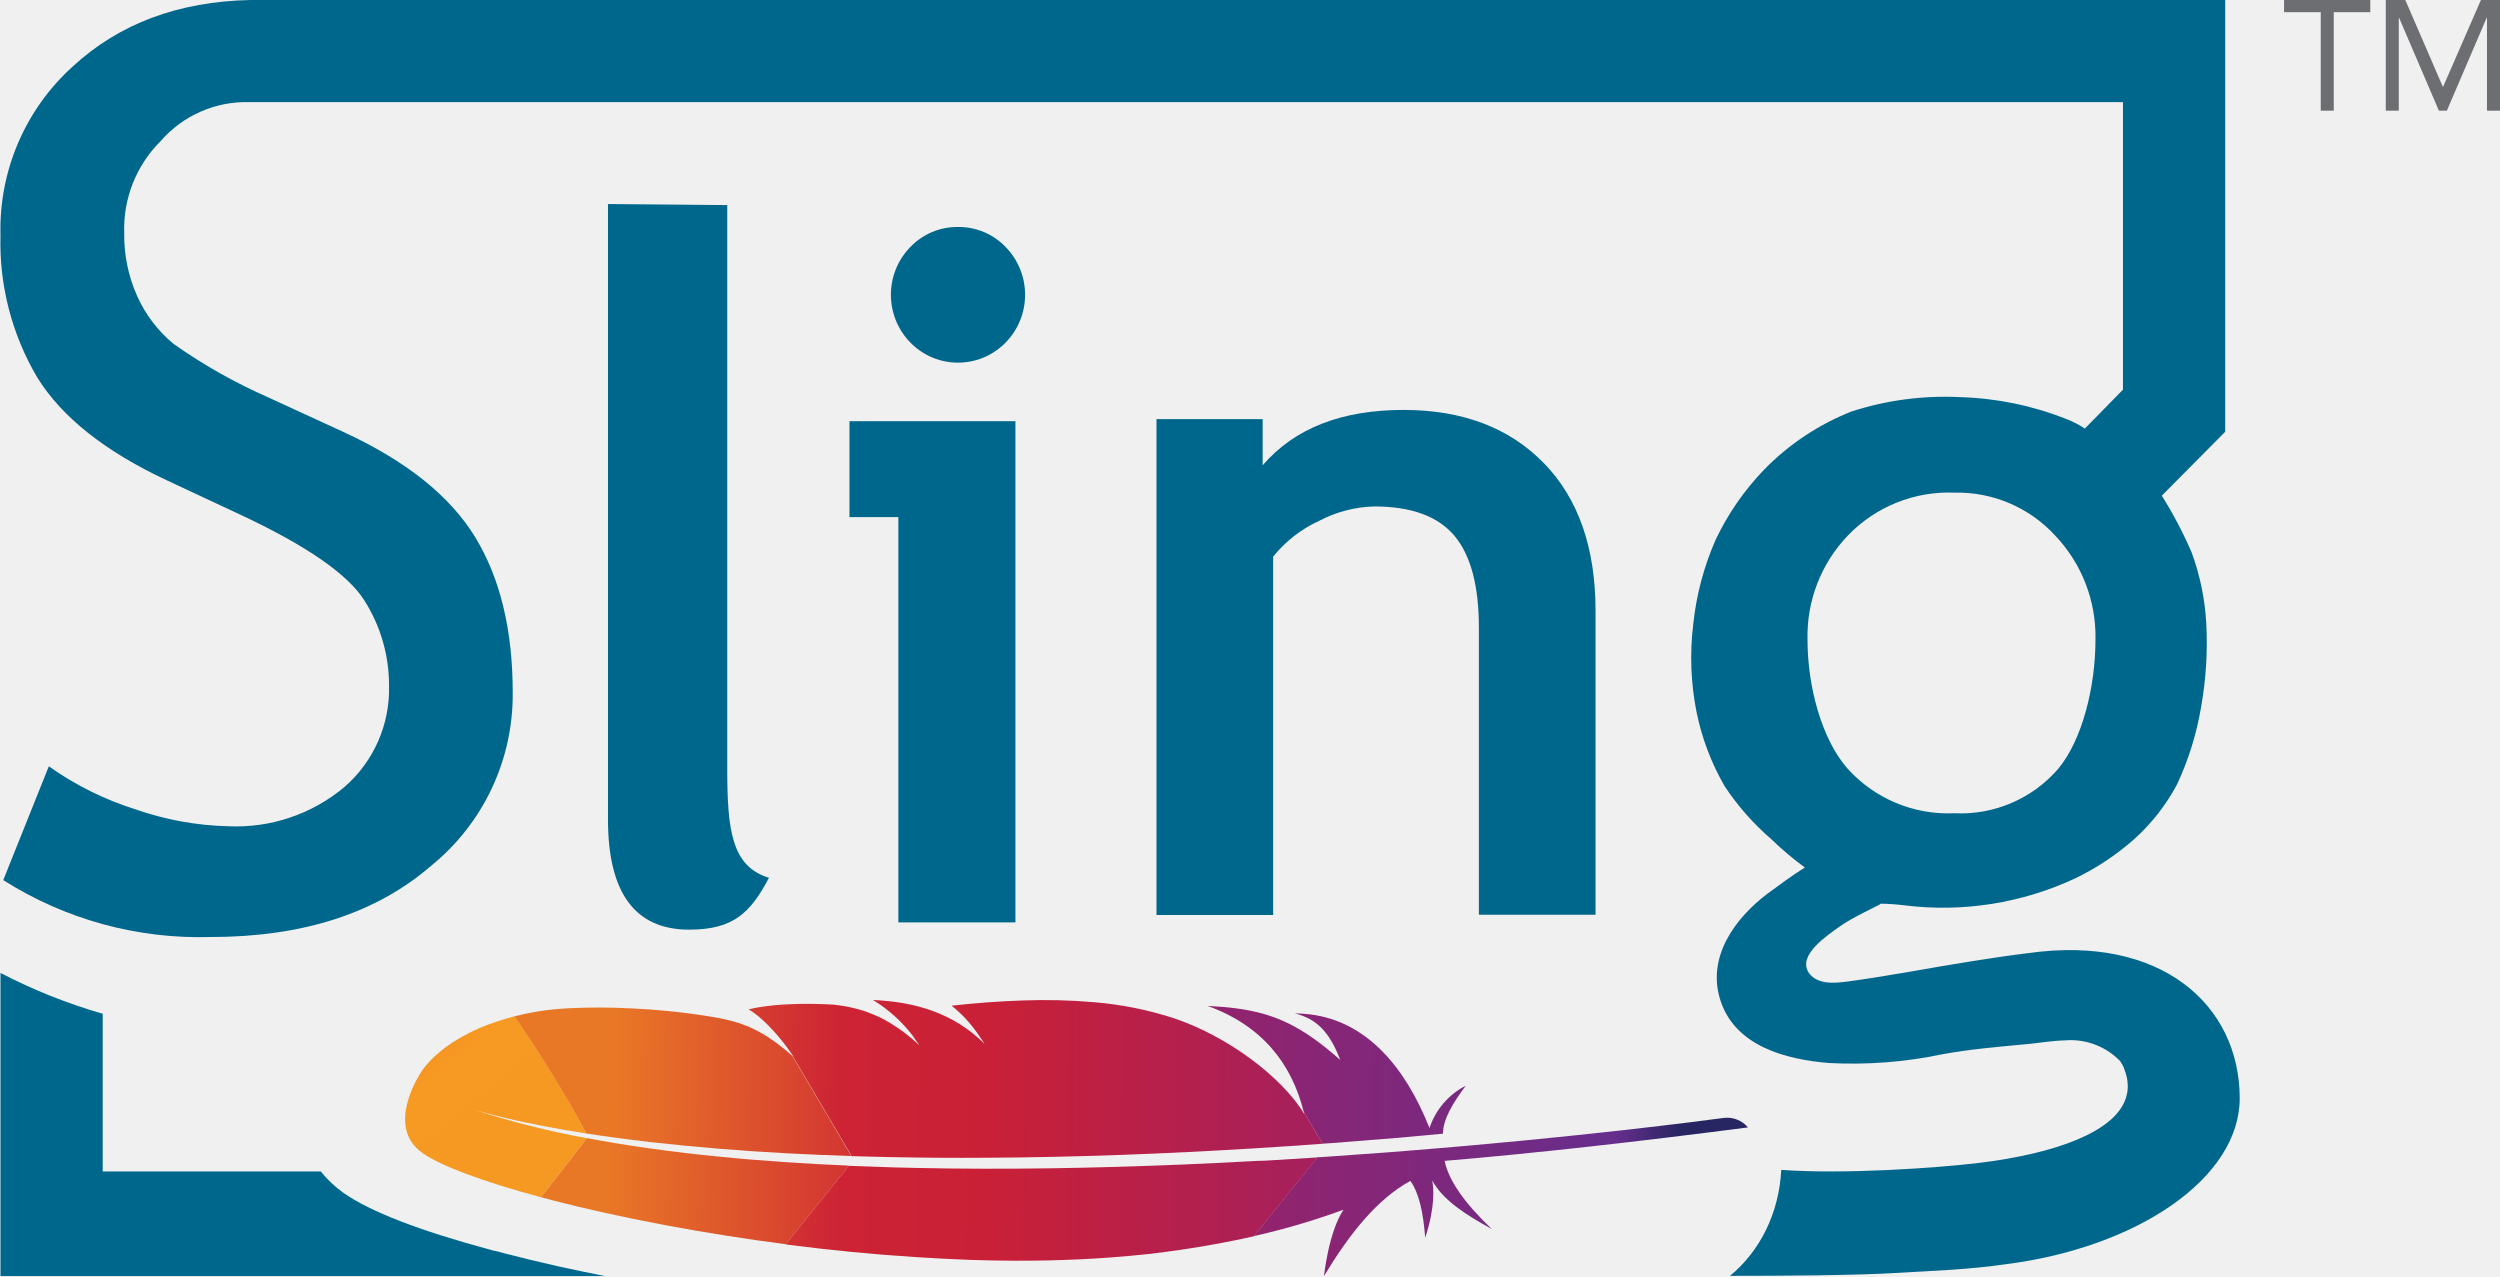
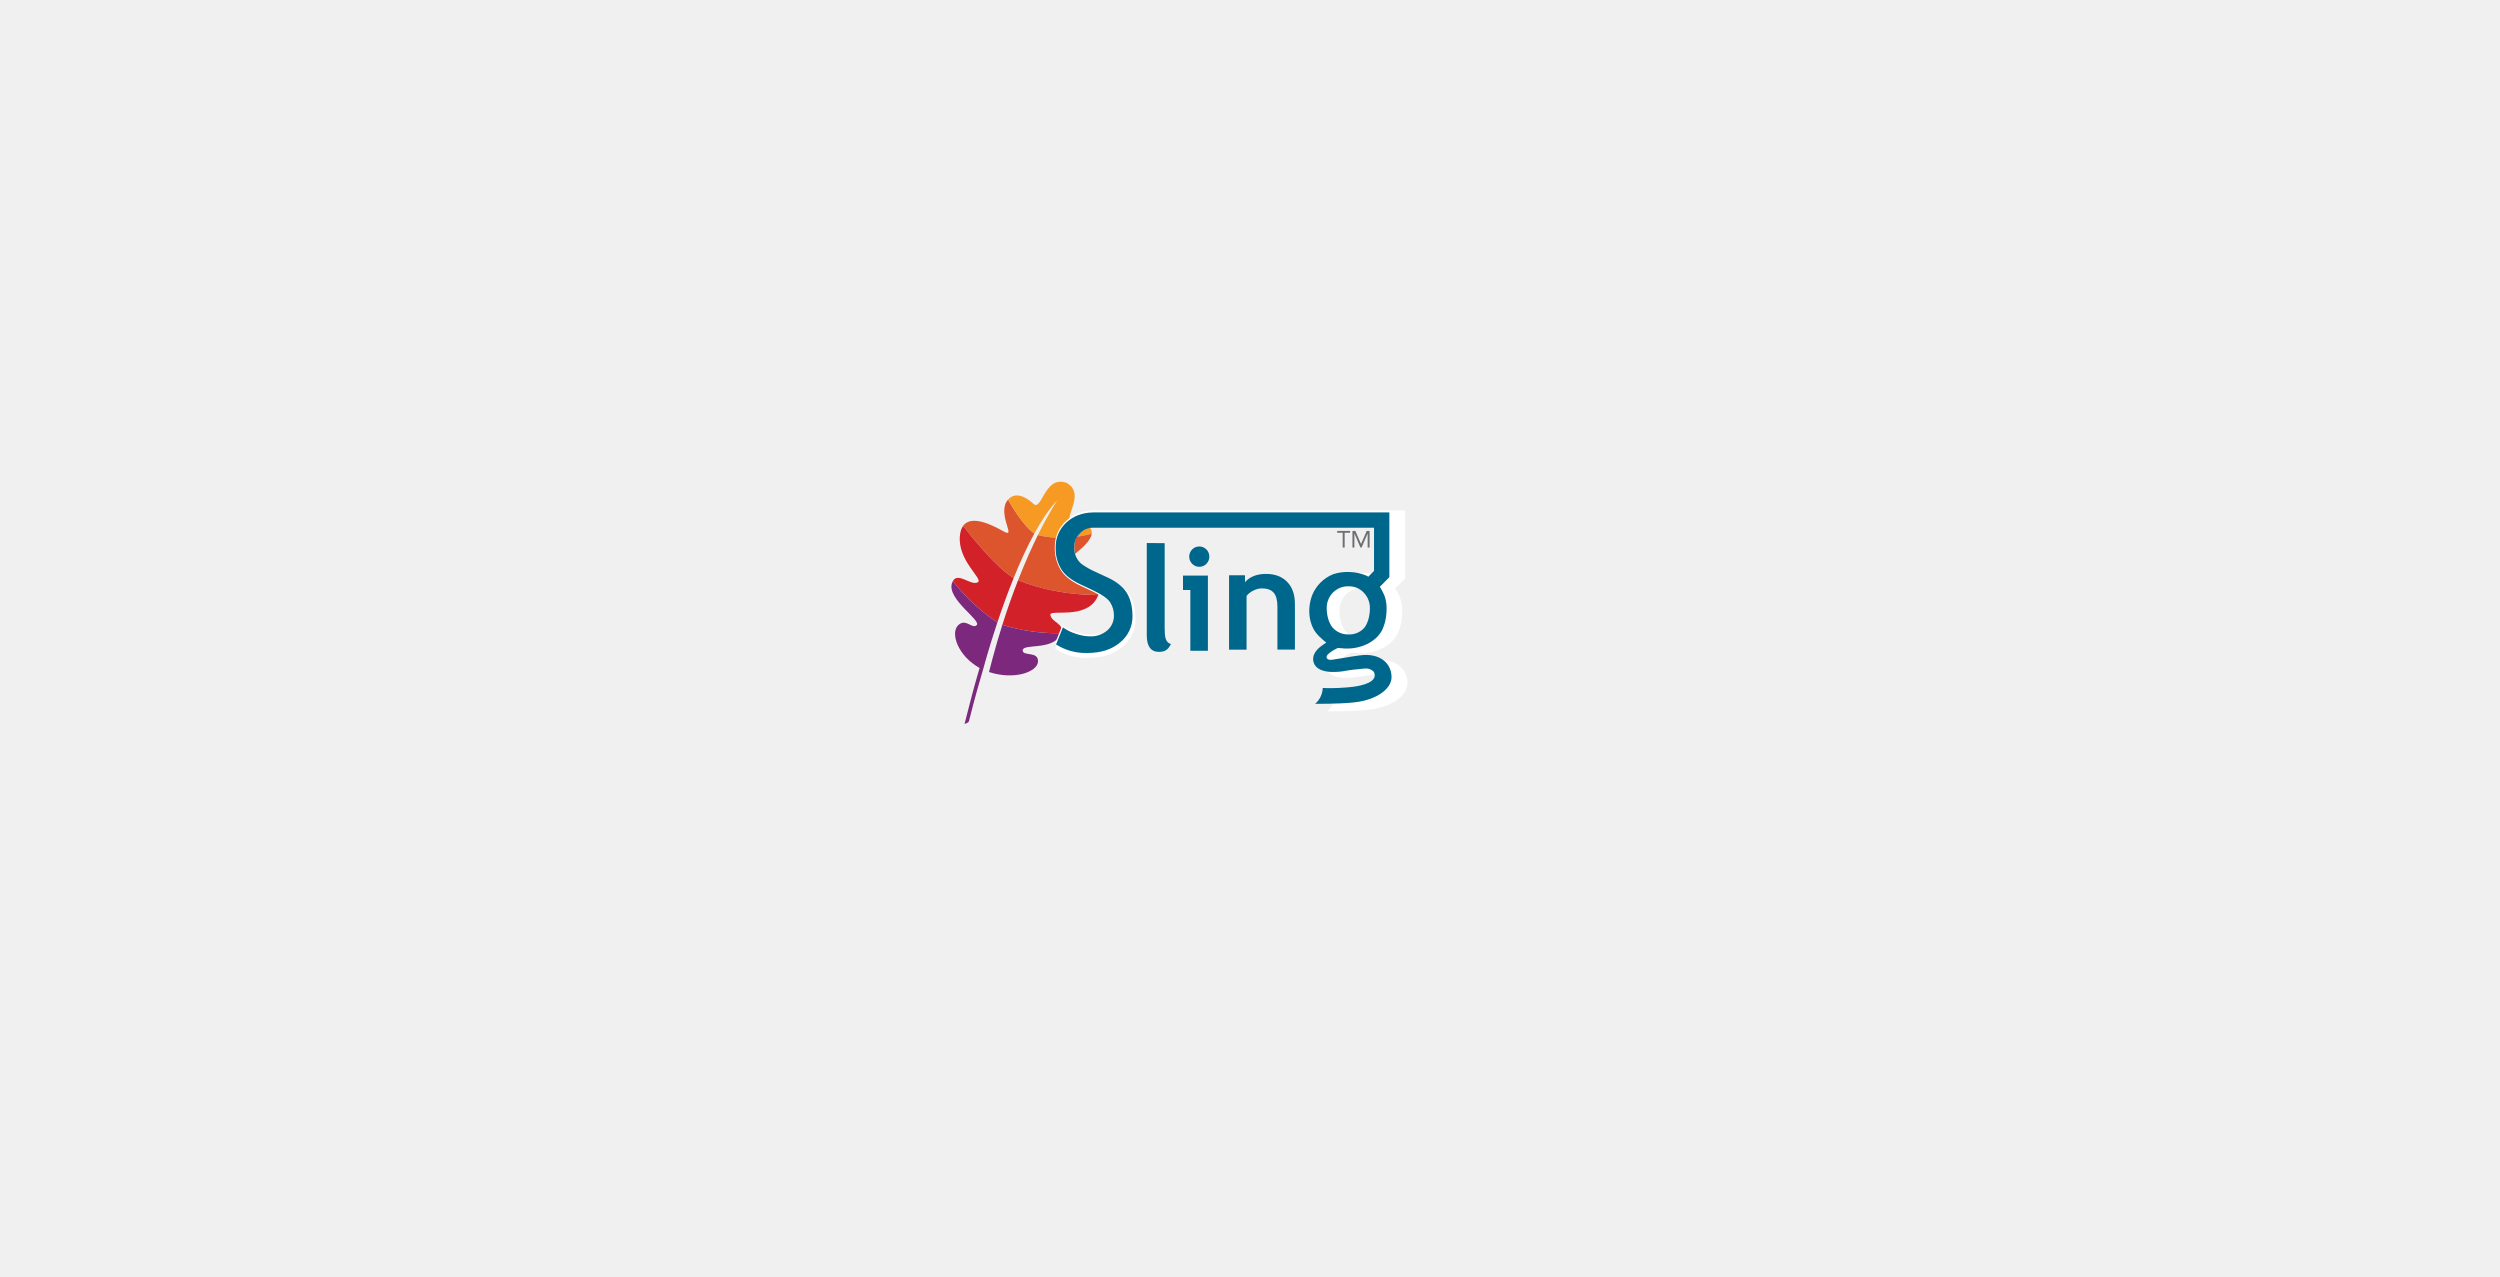
- <svg xmlns="http://www.w3.org/2000/svg" xmlns:xlink="http://www.w3.org/1999/xlink" id="Sling_Logo" data-name="Sling Logo" viewBox="0 0 768 392">
-   <defs>
+ <svg xmlns="http://www.w3.org/2000/svg" xmlns:xlink="http://www.w3.org/1999/xlink" id="Sling_Logo" data-name="Sling Logo" viewBox="0 0 768 392" version="1.1">
+   <defs id="defs11">
    <linearGradient id="linear-gradient" x1="-8576.57" y1="2068.26" x2="-8523.42" y2="2006.11" gradientTransform="matrix(-1, -0.01, -0.01, 1, -8384.13, -1821.1)" gradientUnits="userSpaceOnUse">
-       <stop offset="0" stop-color="#f69923" />
-       <stop offset="0.31" stop-color="#f79a23" />
-       <stop offset="0.84" stop-color="#e97826" />
+       <stop offset="0" stop-color="#f69923" id="stop1" />
+       <stop offset="0.31" stop-color="#f79a23" id="stop2" />
+       <stop offset="0.84" stop-color="#e97826" id="stop3" />
    </linearGradient>
    <linearGradient id="linear-gradient-2" x1="-8969.97" y1="2075.12" x2="-8590.74" y2="2075.12" gradientTransform="matrix(-1, -0.01, -0.01, 1, -8384.13, -1821.1)" gradientUnits="userSpaceOnUse">
-       <stop offset="0.32" stop-color="#9e2064" />
-       <stop offset="0.63" stop-color="#c92037" />
-       <stop offset="0.75" stop-color="#cd2335" />
-       <stop offset="1" stop-color="#e97826" />
+       <stop offset="0.32" stop-color="#9e2064" id="stop4" />
+       <stop offset="0.63" stop-color="#c92037" id="stop5" />
+       <stop offset="0.75" stop-color="#cd2335" id="stop6" />
+       <stop offset="1" stop-color="#e97826" id="stop7" />
    </linearGradient>
    <linearGradient id="linear-gradient-3" x1="-8924.2" y1="2037.09" x2="-8698.21" y2="2037.09" gradientTransform="matrix(-1, -0.01, -0.01, 1, -8384.13, -1821.1)" gradientUnits="userSpaceOnUse">
-       <stop offset="0" stop-color="#282662" />
-       <stop offset="0.1" stop-color="#662e8d" />
-       <stop offset="0.79" stop-color="#9f2064" />
-       <stop offset="0.95" stop-color="#cd2032" />
+       <stop offset="0" stop-color="#282662" id="stop8" />
+       <stop offset="0.1" stop-color="#662e8d" id="stop9" />
+       <stop offset="0.79" stop-color="#9f2064" id="stop10" />
+       <stop offset="0.95" stop-color="#cd2032" id="stop11" />
    </linearGradient>
    <linearGradient id="linear-gradient-4" x1="-8948.67" y1="2078.65" x2="-8569.44" y2="2078.65" xlink:href="#linear-gradient-2" />
    <linearGradient id="linear-gradient-5" x1="-8921.02" y1="2073.54" x2="-8721.72" y2="2073.54" xlink:href="#linear-gradient-3" />
    <linearGradient id="linear-gradient-6" x1="-8948.67" y1="2039.41" x2="-8569.45" y2="2039.41" xlink:href="#linear-gradient-2" />
    <linearGradient id="linear-gradient-7" x1="-8972.2" y1="2041.35" x2="-8592.97" y2="2041.35" xlink:href="#linear-gradient-2" />
-     <linearGradient id="linear-gradient-8" x1="-8948.67" y1="2027.74" x2="-8569.45" y2="2027.74" xlink:href="#linear-gradient-2" />
-     <linearGradient id="linear-gradient-9" x1="-8948.67" y1="2029.08" x2="-8569.45" y2="2029.08" xlink:href="#linear-gradient-2" />
-     <linearGradient id="linear-gradient-10" x1="-8735.63" y1="2029.35" x2="-8692.34" y2="2029.35" xlink:href="#linear-gradient-2" />
+     <linearGradient id="linear-gradient-8" x1="-8948.67" y1="2027.74" x2="-8569.45" y2="2027.74" xlink:href="#linear-gradient-2" gradientTransform="matrix(0.15,0,0,0.15,324.275,157.4141)" />
+     <linearGradient id="linear-gradient-9" x1="-8948.67" y1="2029.08" x2="-8569.45" y2="2029.08" xlink:href="#linear-gradient-2" gradientTransform="matrix(0.15,0,0,0.15,324.275,157.4141)" />
+     <linearGradient id="linear-gradient-10" x1="-8735.63" y1="2029.35" x2="-8692.34" y2="2029.35" xlink:href="#linear-gradient-2" gradientTransform="matrix(0.15,0,0,0.15,324.275,157.4141)" />
+     <clipPath clipPathUnits="userSpaceOnUse" id="clipPath43">
+       <rect style="fill:#929292;fill-opacity:1" id="rect44" width="17.264" height="14.538" x="316.666" y="209.142" />
+     </clipPath>
  </defs>
-   <path d="M223.41,235.88V63l-36.64-.32V251.7q0,33.89,24.93,33.89c13.7,0,18.88-5.26,24.53-15.93C224.68,266.15,223.41,254.84,223.41,235.88Z" style="fill:#00678c" />
-   <polygon points="260.96 158.86 275.98 158.86 275.98 283.36 311.94 283.36 311.94 129.39 260.96 129.39 260.96 158.86" style="fill:#00678c" />
-   <path d="M294.3,69.73a19.91,19.91,0,0,0-14.58,6.09,21,21,0,0,0,0,29.47,20.43,20.43,0,0,0,28.89.26l.26-.26a21,21,0,0,0,0-29.47A19.91,19.91,0,0,0,294.3,69.73Z" style="fill:#00678c" />
-   <path d="M431.14,125.93q-28.59,0-43.25,17V128.75H355.27V281.09h35.84V171a39,39,0,0,1,14.14-11,38.47,38.47,0,0,1,16.89-4.42q17.08,0,24.65,9T454.31,193v88h35.84V187.66q0-29.15-15.93-45.44T431.14,125.93Z" style="fill:#00678c" />
-   <path d="M154.85,385l-2.77-.73-.18,0-1.25-.34c-21.81-5.87-37-11.75-45.1-17.46a33.85,33.85,0,0,1-7-6.59h-67V311.43A170.49,170.49,0,0,1,.15,298.89V392H185.77c-4.64-.92-9.31-1.89-14-2.92C165.58,387.68,160,386.35,154.85,385Z" style="fill:#00678c" />
-   <path d="M129.72,354.16c5.61,4,18.63,8.84,36.46,13.64l14.09-18.15a264,264,0,0,1-35.69-9.1l-1.26-.43,1.26.43c3.54,1.14,14.73,4.43,35.49,7.65-5-9.83-14.05-24.37-21.89-36-22.71,5.71-29,17.47-29,17.47S118.18,346,129.72,354.16Z" style="fill:url(#linear-gradient)" />
-   <path d="M242.78,323.18a1.49,1.49,0,0,0-.14-.19l.79,1.34.23.19C243.37,324.08,243.08,323.62,242.78,323.18Z" style="fill:none" />
-   <path d="M280.45,318.26c.54.73,1,1.48,1.55,2.25C281.5,319.74,281,319,280.45,318.26Z" style="fill:none" />
-   <path d="M385.47,352.77l-1,.06q-10,.61-19.52,1.08-10.69.52-20.78.89-10.65.38-20.62.59-10.49.22-20.27.28-8,0-15.48,0l-5-.05c-3.26,0-6.44-.09-9.57-.15-2.89-.06-5.71-.13-8.5-.21l-2.76-.09h-.44l.67,1.14-1.46,1.81.67,0q6.29.28,12.66.45l7.38.18q10.24.22,20.58.24t20.86-.13q10.24-.15,20.39-.45c6.76-.2,13.48-.43,20.12-.71,6.94-.29,13.82-.63,20.57-1l4.57-.25q8.19-.47,16.13-1l2.31-2.85-.76-1.28-.48,0Q395.4,352.16,385.47,352.77Z" style="fill:none" />
-   <path d="M282.36,321.09h0l0,0Z" style="fill:none" />
-   <path d="M300,317.05c.78,1.15,1.6,2.34,2.42,3.56l0,0c-.39-.62-.8-1.24-1.2-1.83S300.42,317.63,300,317.05Z" style="fill:#be202e" />
-   <path d="M300,317.05c.78,1.15,1.6,2.34,2.42,3.56l0,0c-.39-.62-.8-1.24-1.2-1.83S300.42,317.63,300,317.05Z" style="fill:#be202e;opacity:0.35;isolation:isolate" />
-   <path d="M282.34,321.07h0l0,0c-.12-.2-.24-.38-.37-.58-.49-.78-1-1.54-1.55-2.25l1.9,2.81Z" style="fill:#be202e" />
-   <path d="M282.34,321.07h0l0,0c-.12-.2-.24-.38-.37-.58-.49-.78-1-1.54-1.55-2.25l1.9,2.81Z" style="fill:#be202e;opacity:0.35;isolation:isolate" />
-   <path d="M241.13,357c-6.91-.48-13.72-1-20.39-1.7q-10.4-1-20.33-2.4l-1.17-.16c-6.5-.91-12.83-1.95-18.95-3.11L166.2,367.79l3.76,1c4.8,1.25,9.91,2.47,15.29,3.67,6.07,1.35,12.47,2.67,19.15,3.92,6.16,1.16,12.57,2.26,19.16,3.29q8.4,1.33,17.17,2.46l.65.08,19.46-24.12Q250.85,357.66,241.13,357Z" style="fill:url(#linear-gradient-2)" />
-   <path d="M409.33,351.14q8.1-.6,16.48-1.31l.24,0,2.38-.2c3.77-.32,7.15-.64,14.85-1.36,0-4.53,3.17-9.58,7-14.74a22.55,22.55,0,0,0-11.14,13c-7.51-18.92-19.4-32.77-36.66-34.91a40.68,40.68,0,0,0-4.74-.31c6.45,1.61,10.56,5.34,14,14.33l0,0,0,0c-11.58-10.3-20-14.26-31.79-15.85-2.79-.37-5.76-.62-9-.78,16.66,6,25.83,17.64,29.54,32.52l5.78,9.81Z" style="fill:url(#linear-gradient-3)" />
-   <path d="M384,356.74q-10.15.55-20.57,1-10,.41-20.12.71t-20.39.45q-10.41.15-20.86.13t-20.58-.24l-7.38-.18q-6.36-.19-12.66-.45l-.67,0-19.46,24.12,1.31.17c6.19.79,12.49,1.51,18.87,2.13s13,1.16,19.53,1.58q8.31.55,16.65.86l3.36.1q10.46.29,20,.1c7.19-.14,14-.47,20.31-.94q6.27-.47,12-1.1c3.25-.38,6.47-.83,9.68-1.29q11.31-1.66,22.19-4.11l19.53-24.22q-7.93.52-16.13,1C387.12,356.58,385.58,356.65,384,356.74Z" style="fill:url(#linear-gradient-4)" />
-   <path d="M386.18,379.5a214.44,214.44,0,0,0,25.68-7.57l.87-.31c-4.61,6.89-6,20.43-6,20.38,7.66-12.68,16.08-23.48,26.53-29.23,2.69,3.73,4,9.91,4.55,17.48,3.17-9.58,2.6-15.45,2.17-17.64,3.19,6.05,10.39,10.61,18.27,14.93-8.2-7.81-13.23-14.82-14.46-20.92,28.78-2.42,60.13-6,93.19-10.28a8.39,8.39,0,0,0-7.4-2.92c-6,.81-45.23,6-98,10.16l-4.53.36-1.27.1c-5.54.42-11.21.83-17,1.22l-4,.26h-.08L385.2,379.73C385.53,379.64,385.86,379.58,386.18,379.5Z" style="fill:url(#linear-gradient-5)" />
-   <path d="M262,355.16l2.76.09q4.16.12,8.5.21c3.13.06,6.31.12,9.57.15l5,.05q7.52.06,15.48,0,9.78-.05,20.27-.28,10-.21,20.62-.59,10.09-.36,20.78-.89,9.53-.47,19.52-1.08l1-.06q9.93-.6,20.34-1.37l.48,0-5.78-9.81c.06.23.13.43.17.67-7.1-11.64-23.7-23.9-39.86-29.37a107.71,107.71,0,0,0-24.72-5,176.41,176.41,0,0,0-21.88-.54c-6.86.22-14.14.75-21.92,1.6a40.76,40.76,0,0,1,7.7,8.16c.41.57.83,1.16,1.23,1.74s.81,1.21,1.2,1.83h0l0,0c-9.61-9.52-21.42-12.92-34.27-13.47a44.67,44.67,0,0,1,12.3,11.11c.54.73,1,1.48,1.55,2.25.13.19.25.38.37.58h0l0,0h0a51.59,51.59,0,0,0-10.38-7.7c-.76-.41-1.51-.81-2.29-1.16-1.17-.55-2.37-1-3.59-1.46-.78-.27-1.57-.53-2.37-.74a43.86,43.86,0,0,0-5.88-1.22l-1.9-.24-2.67-.13c-4-.15-7.41-.14-10.41,0-1.49.05-2.87.14-4.13.25-.5,0-1,.08-1.45.14-1.4.14-2.63.3-3.69.46a36.5,36.5,0,0,0-3.71.76h0a12.78,12.78,0,0,1,1.51.93c3.64,2.54,8.22,7.65,11.27,12.05l-5.31-9,5.31,9a1.49,1.49,0,0,0,.14.19l.88,1.34-.23-.19,18.16,30.82A2,2,0,0,0,262,355.16Z" style="fill:url(#linear-gradient-6)" />
-   <path d="M180.07,348.2c5.72.89,12.16,1.77,19.38,2.6l1.14.13Q210,352,221,352.9c6.39.52,13.2,1,20.47,1.38q9.51.51,20.07.86l-18.16-30.82c-8.59-7.49-14.43-9.94-22-11.47-2.05-.38-4.19-.74-6.37-1.06-6.7-1-13.9-1.68-20.89-2a186.88,186.88,0,0,0-19.1-.07,87.87,87.87,0,0,0-9.87,1c-2.52.42-4.86.93-7.06,1.48C166,323.83,175,338.37,180.07,348.2Z" style="fill:url(#linear-gradient-7)" />
-   <path d="M301.23,318.8c.41.6.81,1.21,1.2,1.83h0C302,320,301.64,319.4,301.23,318.8Z" style="fill:#be202e" />
-   <path d="M301.23,318.8c.41.6.81,1.21,1.2,1.83h0C302,320,301.64,319.4,301.23,318.8Z" style="fill:#be202e;opacity:0.35;isolation:isolate" />
-   <path d="M301.23,318.8c.41.6.81,1.21,1.2,1.83h0C302,320,301.64,319.4,301.23,318.8Z" style="fill:url(#linear-gradient-8)" />
-   <path d="M282.36,321.09c-.12-.2-.24-.38-.37-.58.13.19.25.38.37.58Z" style="fill:#be202e" />
-   <path d="M282.36,321.09c-.12-.2-.24-.38-.37-.58.13.19.25.38.37.58Z" style="fill:#be202e;opacity:0.35;isolation:isolate" />
-   <path d="M282.36,321.09c-.12-.2-.24-.38-.37-.58.13.19.25.38.37.58Z" style="fill:url(#linear-gradient-9)" />
-   <path d="M282.35,321.08Z" style="fill:#be202e" />
-   <path d="M282.35,321.08Z" style="fill:#be202e;opacity:0.35;isolation:isolate" />
-   <path d="M282.35,321.08Z" style="fill:url(#linear-gradient-10)" />
-   <path d="M600.39,249.82a39.59,39.59,0,0,0,31.86-13.62c7.49-9,11.47-25.25,11.47-39.83a45,45,0,0,0-12.39-31.86,40.7,40.7,0,0,0-30.94-13.18,43,43,0,0,0-32.74,13.18,44.64,44.64,0,0,0-12.39,32c0,14.06,4.22,30.19,12.19,39.43A41.62,41.62,0,0,0,600.39,249.82Z" style="fill:none" />
-   <rect width="768" height="392" style="fill:none" />
-   <path d="M623.13,292.79c-5.77.68-11.51,1.59-17.24,2.47-12.74,2-25.45,4.54-38.23,6.25-4,.52-9.24,1.08-11.95-2.59-3.78-5.54,5.93-11.71,9.28-14.18,4-2.95,12.31-6.61,12.82-7.13a67.43,67.43,0,0,1,7.33.52,95.86,95.86,0,0,0,52.41-8.32,79.66,79.66,0,0,0,18-11.95A61.61,61.61,0,0,0,668.77,241a92.09,92.09,0,0,0,7.37-23.58,112.68,112.68,0,0,0,1.63-25.85,75.07,75.07,0,0,0-4.5-21.86,130.22,130.22,0,0,0-9.16-17.44l19.47-19.63V0H76.93Q43.72.68,22.29,20.47A67.42,67.42,0,0,0,.15,72.24,81.36,81.36,0,0,0,11.5,116.05q11.35,18.24,39.83,31.54l22.74,10.63q30.39,14.26,37.91,26.32a48.39,48.39,0,0,1,7.53,26.13,39.83,39.83,0,0,1-13.58,31,51.77,51.77,0,0,1-35.84,12.15,92.75,92.75,0,0,1-28.55-5.22A95.3,95.3,0,0,1,15,235.41L1,270.37a112.55,112.55,0,0,0,63.72,17.48q42.41,0,67.7-21.86a67.7,67.7,0,0,0,25.09-53.21q0-28.87-11.55-47.79t-40.22-32.18l-23.1-10.63a166.78,166.78,0,0,1-29.31-16.53A40.46,40.46,0,0,1,42.16,91a45.8,45.8,0,0,1-4-19.39A38,38,0,0,1,49.37,43.33a34.77,34.77,0,0,1,27.4-11.95H652.17v88.33l-11.71,11.95a28.32,28.32,0,0,0-5.5-2.87A96.14,96.14,0,0,0,602.15,122a93.39,93.39,0,0,0-33.29,4.38A77,77,0,0,0,542,144.21a80.93,80.93,0,0,0-15,21.7,87.14,87.14,0,0,0-6.85,26,85.11,85.11,0,0,0,1,26.68,75.39,75.39,0,0,0,8.64,22.9,78.86,78.86,0,0,0,14.34,16.29,99.57,99.57,0,0,0,10.31,8.72c-4,2.51-7.73,5.3-11.43,8-9.8,7.41-19.08,19.55-14.34,33.29s20.15,17.68,33.05,18.76a134.77,134.77,0,0,0,35.13-2.71c8.72-1.59,17.6-2.31,26.44-3.15,3.66-.36,7.25-1,11-1.08A21.11,21.11,0,0,1,651.33,326a13.32,13.32,0,0,1,1.13,2l0,.1c7.5,18.4-22.1,26.47-44.63,29.16-12.64,1.51-41,3.55-60.63,2.13-.68,13.23-6.45,24.89-15.74,32.55,15.74,0,38.51-.12,51.52-.91,11.1-.67,21.88-1,33.42-2.69,40-5.13,71.64-26.27,71.64-51C688,308.74,663.92,287.06,623.13,292.79ZM567.66,164.52a43,43,0,0,1,32.74-13.18,40.7,40.7,0,0,1,30.94,13.18,45,45,0,0,1,12.39,31.86c0,14.58-4,30.82-11.47,39.83a39.59,39.59,0,0,1-31.86,13.62A41.62,41.62,0,0,1,567.46,236c-8-9.24-12.19-25.37-12.19-39.43A44.64,44.64,0,0,1,567.66,164.52Z" style="fill:#00678c" />
-   <path d="M728.16,3.74H716.93V34h-4V3.74H701.66V0h26.5Z" style="fill:#6d6e71" />
-   <path d="M732.91,0h6l11.52,26.64h.1L762.14,0H768V34h-4V5.47h-.1L751.68,34h-2.45L737,5.47h-.09V34h-4Z" style="fill:#6d6e71" />
+   <g id="g7" transform="matrix(0.075,0,0,0.075,290.646,147.693)" style="display:inline">
+     <path class="cls-3" d="M 276.709,398.152 C 302.237,335.027 330.72,272.027 361.282,216.188 315.661,182.303 271.855,109.235 253.856,76.861 247.392,84.205 243.196,92.663 241.293,99.545 224.337,160.766 284.695,234.695 236.08,207.684 195.574,185.176 104.364,135.887 69.573,184.877 108.538,234.942 210.451,360.904 276.709,398.152 Z" id="path1" style="fill:#dd552c" />
+     <path class="cls-2" d="m 361.282,216.188 c 29.614,-54.106 61.173,-101.493 93.891,-135.632 0,0 -32.634,47.237 -79.246,141.666 28.229,7.774 108.625,23.726 220.609,-5.2 2.753,-20.351 -10.928,-42.734 -79.106,-50.228 -44.51,-4.887 53.425,-106.282 -17.523,-154.236 -2.291,-1.551 -4.542,-2.919 -6.748,-4.144 C 490.782,7.559 488.27,6.777 485.589,6.08 402.73,-15.541 391.245,124.959 358.18,94.755 304.749,45.947 271.024,57.351 253.856,76.861 271.855,109.235 315.661,182.303 361.282,216.188 Z" id="path2" style="fill:#f79a23" />
+     <path class="cls-4" d="M 210.066,580.024 C 228.771,523.99 251.273,461.035 276.709,398.152 210.451,360.904 108.538,234.942 69.573,184.877 62.617,194.664 57.863,208.316 56.279,226.986 47.782,327.266 151.236,401.508 130.612,415.068 103.331,433.008 49.033,371.975 27.633,410.754 58.651,450.602 121.834,522.602 210.066,580.024 Z" id="path3" style="fill:#d22128" />
+     <path class="cls-3" d="m 496.716,363.752 c -52.382,-18.682 54.738,-68.787 89.522,-121.941 4.451,-6.797 9.051,-15.581 10.299,-24.788 -111.984,28.926 -192.38,12.974 -220.609,5.2 -24.13,48.892 -51.994,110.505 -81.054,184.792 30.265,12.942 153.842,60.746 328.39,60.993 29.347,-76.437 -76.835,-86.531 -126.548,-104.256 z" id="path4" style="fill:#dd552c" />
+     <path class="cls-4" d="m 230.306,590.111 c 30.78,9.592 132.768,38.245 241.084,33.931 14.551,-39.398 -39.851,-43.243 -44.282,-74.841 -3.431,-24.449 143.168,20.546 190.337,-68.357 2.385,-4.496 4.245,-8.738 5.819,-12.837 -174.548,-0.248 -298.125,-48.052 -328.39,-60.993 -21.237,54.288 -43.083,115.216 -64.568,183.097 z" id="path5" style="fill:#d22128" />
+     <path class="cls-1" d="m 230.306,590.111 c -13.831,43.692 -27.476,90.369 -40.721,139.698 -4.698,17.49 -9.341,35.306 -13.919,53.513 102.806,33.937 197.473,0.078 200.682,-41.887 0.026,-0.332 -0.036,-0.58 -0.016,-0.899 2.447,-44.448 -64.173,-19.81 -62.596,-46.534 1.583,-26.919 116.308,-0.156 151.786,-57.872 2.721,-4.425 4.493,-8.354 5.868,-12.088 C 363.074,628.356 261.086,599.703 230.306,590.111 Z" id="path6" style="fill:#7c297d" />
+     <path class="cls-1" d="m 27.633,410.754 c -1.499,2.717 -2.851,5.858 -4.004,9.612 -19.924,64.753 120.96,151.741 101.792,170.703 -17.278,17.086 -39.796,-21.96 -67.562,-5.832 -3.043,1.772 -6.132,4.008 -9.302,7.259 -31.402,32.171 -0.492,124.854 88.603,174.326 -20.791,69.81 -41.49,147.805 -61.753,229.37 7.35,-2.574 16.148,-5.154 18.337,-12.088 3.288,-13.515 23.606,-95.752 56.595,-207.319 0,0 6.021,-22.853 17.044,-60.505 10.192,-34.817 24.674,-82.302 42.682,-136.258 C 121.834,522.602 58.651,450.602 27.633,410.754 Z" id="path7" style="fill:#7c297d" />
+   </g>
+   <path d="m 422.151,202.887 c -0.909,0.107 -1.813,0.25 -2.715,0.389 -2.007,0.315 -4.008,0.715 -6.021,0.984 -0.63,0.082 -1.455,0.17 -1.882,-0.408 -0.595,-0.873 0.934,-1.844 1.462,-2.233 0.63,-0.465 1.939,-1.041 2.019,-1.123 a 10.62,10.62 0 0 1 1.154,0.082 15.098,15.098 0 0 0 8.255,-1.31 12.546,12.546 0 0 0 2.835,-1.882 9.704,9.704 0 0 0 2.082,-2.655 14.504,14.504 0 0 0 1.161,-3.714 17.747,17.747 0 0 0 0.257,-4.071 11.824,11.824 0 0 0 -0.709,-3.443 20.51,20.51 0 0 0 -1.443,-2.747 l 3.067,-3.092 v -20.891 h -95.547 q -5.231,0.107 -8.606,3.224 a 10.619,10.619 0 0 0 -3.487,8.154 12.814,12.814 0 0 0 1.788,6.9 q 1.788,2.873 6.273,4.968 l 3.582,1.674 q 4.786,2.246 5.971,4.145 a 7.621,7.621 0 0 1 1.186,4.115 6.273,6.273 0 0 1 -2.139,4.883 8.154,8.154 0 0 1 -5.645,1.914 14.608,14.608 0 0 1 -4.497,-0.822 15.01,15.01 0 0 1 -4.18,-2.077 l -2.205,5.506 a 17.727,17.727 0 0 0 10.036,2.753 q 6.68,0 10.663,-3.443 a 10.663,10.663 0 0 0 3.952,-8.381 q 0,-4.547 -1.819,-7.527 -1.819,-2.98 -6.335,-5.068 l -3.638,-1.674 a 26.268,26.268 0 0 1 -4.616,-2.603 6.372,6.372 0 0 1 -1.759,-2.307 7.213,7.213 0 0 1 -0.63,-3.054 5.985,5.985 0 0 1 1.766,-4.454 5.476,5.476 0 0 1 4.316,-1.882 h 90.626 v 13.912 l -1.844,1.882 a 4.46,4.46 0 0 0 -0.866,-0.452 15.142,15.142 0 0 0 -5.168,-1.069 14.709,14.709 0 0 0 -5.243,0.69 12.127,12.127 0 0 0 -4.23,2.808 12.746,12.746 0 0 0 -2.362,3.418 13.725,13.725 0 0 0 -1.079,4.095 13.405,13.405 0 0 0 0.158,4.202 11.874,11.874 0 0 0 1.361,3.607 12.42,12.42 0 0 0 2.259,2.566 15.682,15.682 0 0 0 1.624,1.373 c -0.63,0.395 -1.217,0.835 -1.8,1.26 -1.544,1.167 -3.005,3.079 -2.259,5.243 0.747,2.164 3.174,2.785 5.205,2.955 a 21.226,21.226 0 0 0 5.533,-0.427 c 1.373,-0.25 2.772,-0.364 4.164,-0.496 0.576,-0.057 1.142,-0.158 1.732,-0.17 a 3.325,3.325 0 0 1 2.684,1.006 2.098,2.098 0 0 1 0.178,0.315 v 0.016 c 1.181,2.898 -3.481,4.169 -7.029,4.593 -1.991,0.238 -6.457,0.559 -9.549,0.335 -0.107,2.084 -1.016,3.92 -2.479,5.127 2.479,0 6.065,-0.019 8.114,-0.143 1.748,-0.106 3.446,-0.158 5.264,-0.424 6.3,-0.808 11.283,-4.138 11.283,-8.033 -0.006,-4.505 -3.799,-7.919 -10.223,-7.017 z m -8.737,-20.203 a 6.772,6.772 0 0 1 5.157,-2.076 6.41,6.41 0 0 1 4.873,2.076 7.088,7.088 0 0 1 1.951,5.018 c 0,2.296 -0.63,4.854 -1.807,6.273 a 6.235,6.235 0 0 1 -5.018,2.145 6.555,6.555 0 0 1 -5.188,-2.178 c -1.26,-1.455 -1.92,-3.996 -1.92,-6.21 a 7.031,7.031 0 0 1 1.951,-5.048 z" style="fill:#ffffff;fill-opacity:1;stroke-width:0.158" id="path40-0" />
+   <path d="m 418.125,221.114 c -0.909,0.107 -1.813,0.25 -2.715,0.389 -2.007,0.315 -4.008,0.715 -6.021,0.984 -0.63,0.082 -1.455,0.17 -1.882,-0.408 -0.595,-0.873 0.934,-1.844 1.462,-2.233 0.63,-0.465 1.939,-1.041 2.019,-1.123 a 10.62,10.62 0 0 1 1.154,0.082 15.098,15.098 0 0 0 8.255,-1.31 12.546,12.546 0 0 0 2.835,-1.882 9.704,9.704 0 0 0 2.082,-2.655 14.504,14.504 0 0 0 1.161,-3.714 17.747,17.747 0 0 0 0.257,-4.071 11.824,11.824 0 0 0 -0.709,-3.443 20.51,20.51 0 0 0 -1.443,-2.747 l 3.067,-3.092 V 175 H 332.098 q -5.231,0.107 -8.606,3.224 a 10.619,10.619 0 0 0 -3.487,8.154 12.814,12.814 0 0 0 1.788,6.9 q 1.788,2.873 6.273,4.968 l 3.582,1.674 q 4.786,2.246 5.971,4.145 a 7.621,7.621 0 0 1 1.186,4.115 6.273,6.273 0 0 1 -2.139,4.883 8.154,8.154 0 0 1 -5.645,1.914 14.608,14.608 0 0 1 -4.497,-0.822 15.01,15.01 0 0 1 -4.18,-2.077 l -2.205,5.506 a 17.727,17.727 0 0 0 10.036,2.753 q 6.68,0 10.663,-3.443 a 10.663,10.663 0 0 0 3.952,-8.381 q 0,-4.547 -1.819,-7.527 -1.819,-2.98 -6.335,-5.068 l -3.638,-1.674 a 26.268,26.268 0 0 1 -4.616,-2.603 6.372,6.372 0 0 1 -1.759,-2.307 7.213,7.213 0 0 1 -0.63,-3.054 5.985,5.985 0 0 1 1.766,-4.454 5.476,5.476 0 0 1 4.316,-1.882 h 90.626 v 13.912 l -1.844,1.882 a 4.46,4.46 0 0 0 -0.866,-0.452 15.142,15.142 0 0 0 -5.168,-1.069 14.709,14.709 0 0 0 -5.243,0.69 12.127,12.127 0 0 0 -4.23,2.808 12.746,12.746 0 0 0 -2.362,3.418 13.725,13.725 0 0 0 -1.079,4.095 13.405,13.405 0 0 0 0.158,4.202 11.874,11.874 0 0 0 1.361,3.607 12.42,12.42 0 0 0 2.259,2.566 15.682,15.682 0 0 0 1.624,1.373 c -0.63,0.395 -1.217,0.835 -1.8,1.26 -1.544,1.167 -3.005,3.079 -2.259,5.243 0.747,2.164 3.174,2.785 5.205,2.955 a 21.226,21.226 0 0 0 5.533,-0.427 c 1.373,-0.25 2.772,-0.364 4.164,-0.496 0.576,-0.057 1.142,-0.158 1.732,-0.17 a 3.325,3.325 0 0 1 2.684,1.006 2.098,2.098 0 0 1 0.178,0.315 v 0.016 c 1.181,2.898 -3.481,4.169 -7.029,4.593 -1.991,0.238 -6.457,0.559 -9.549,0.335 -0.107,2.084 -1.016,3.92 -2.479,5.127 2.479,0 6.065,-0.019 8.114,-0.143 1.748,-0.106 3.446,-0.158 5.264,-0.424 6.3,-0.808 11.283,-4.138 11.283,-8.033 -0.006,-4.505 -3.799,-7.919 -10.223,-7.017 z m -8.737,-20.203 a 6.772,6.772 0 0 1 5.157,-2.076 6.41,6.41 0 0 1 4.873,2.076 7.088,7.088 0 0 1 1.951,5.018 c 0,2.296 -0.63,4.854 -1.807,6.273 a 6.235,6.235 0 0 1 -5.018,2.145 6.555,6.555 0 0 1 -5.188,-2.178 c -1.26,-1.455 -1.92,-3.996 -1.92,-6.21 a 7.031,7.031 0 0 1 1.951,-5.048 z" style="fill:#ffffff;fill-opacity:1;stroke-width:0.158" id="path40-0-0" clip-path="url(#clipPath43)" transform="translate(4,-20)" />
+   <g id="g43" style="display:inline">
+     <path d="m 357.786,192.796 v -25.932 l -5.496,-0.048 v 28.353 q 0,5.083 3.74,5.083 c 2.055,0 2.832,-0.789 3.679,-2.389 -1.732,-0.526 -1.923,-2.223 -1.923,-5.067 z" style="fill:#00678c;stroke-width:0.15" id="path11" />
+     <polygon points="275.98,158.86 275.98,283.36 311.94,283.36 311.94,129.39 260.96,129.39 260.96,158.86 " style="fill:#00678c" id="polygon11" transform="matrix(0.15,0,0,0.15,324.275,157.4141)" />
+     <path d="m 368.42,167.874 a 2.986,2.986 0 0 0 -2.187,0.913 3.15,3.15 0 0 0 0,4.42 3.064,3.064 0 0 0 4.333,0.039 l 0.039,-0.039 a 3.15,3.15 0 0 0 0,-4.42 2.986,2.986 0 0 0 -2.186,-0.913 z" style="fill:#00678c;stroke-width:0.15" id="path12" />
+     <path d="m 388.946,176.304 q -4.288,0 -6.487,2.55 v -2.127 h -4.893 v 22.851 h 5.376 v -16.514 a 5.85,5.85 0 0 1 2.121,-1.65 5.771,5.771 0 0 1 2.534,-0.663 q 2.562,0 3.697,1.35 1.135,1.35 1.128,4.263 v 13.2 h 5.376 v -14.001 q 0,-4.372 -2.389,-6.816 -2.389,-2.443 -6.462,-2.443 z" style="fill:#00678c;stroke-width:0.15" id="path13" />
+     <path d="m 417.745,201.333 c -0.866,0.102 -1.726,0.238 -2.586,0.37 -1.911,0.3 -3.817,0.681 -5.734,0.938 -0.6,0.078 -1.386,0.162 -1.792,-0.389 -0.567,-0.831 0.889,-1.756 1.392,-2.127 0.6,-0.443 1.847,-0.992 1.923,-1.069 a 10.114,10.114 0 0 1 1.099,0.078 14.379,14.379 0 0 0 7.862,-1.248 11.949,11.949 0 0 0 2.7,-1.792 9.242,9.242 0 0 0 1.983,-2.529 13.813,13.813 0 0 0 1.105,-3.537 16.902,16.902 0 0 0 0.244,-3.877 11.261,11.261 0 0 0 -0.675,-3.279 19.533,19.533 0 0 0 -1.374,-2.616 l 2.921,-2.945 v -19.896 h -90.998 q -4.981,0.102 -8.196,3.071 a 10.113,10.113 0 0 0 -3.321,7.766 12.204,12.204 0 0 0 1.702,6.572 q 1.702,2.736 5.974,4.731 l 3.411,1.595 q 4.559,2.139 5.686,3.948 a 7.258,7.258 0 0 1 1.129,3.92 5.974,5.974 0 0 1 -2.037,4.65 7.766,7.766 0 0 1 -5.376,1.823 13.912,13.912 0 0 1 -4.282,-0.783 14.295,14.295 0 0 1 -3.981,-1.978 l -2.1,5.244 a 16.883,16.883 0 0 0 9.558,2.622 q 6.362,0 10.155,-3.279 a 10.155,10.155 0 0 0 3.764,-7.981 q 0,-4.33 -1.732,-7.168 -1.732,-2.838 -6.033,-4.827 l -3.465,-1.595 a 25.017,25.017 0 0 1 -4.396,-2.479 6.069,6.069 0 0 1 -1.675,-2.197 6.87,6.87 0 0 1 -0.6,-2.909 5.7,5.7 0 0 1 1.681,-4.242 5.215,5.215 0 0 1 4.11,-1.792 h 86.31 v 13.249 l -1.756,1.792 a 4.248,4.248 0 0 0 -0.825,-0.43 14.421,14.421 0 0 0 -4.921,-1.018 14.008,14.008 0 0 0 -4.994,0.657 11.55,11.55 0 0 0 -4.029,2.675 12.139,12.139 0 0 0 -2.25,3.255 13.071,13.071 0 0 0 -1.028,3.9 12.767,12.767 0 0 0 0.15,4.002 11.309,11.309 0 0 0 1.296,3.435 11.829,11.829 0 0 0 2.151,2.443 14.935,14.935 0 0 0 1.546,1.308 c -0.6,0.377 -1.159,0.795 -1.714,1.2 -1.47,1.111 -2.862,2.933 -2.151,4.994 0.711,2.061 3.022,2.652 4.957,2.814 a 20.215,20.215 0 0 0 5.269,-0.406 c 1.308,-0.238 2.64,-0.346 3.966,-0.472 0.549,-0.054 1.087,-0.15 1.65,-0.162 a 3.167,3.167 0 0 1 2.556,0.959 1.998,1.998 0 0 1 0.17,0.3 v 0.015 c 1.125,2.76 -3.315,3.97 -6.694,4.374 -1.896,0.227 -6.15,0.532 -9.095,0.32 -0.102,1.984 -0.968,3.733 -2.361,4.883 2.361,0 5.777,-0.018 7.728,-0.137 1.665,-0.101 3.282,-0.15 5.013,-0.404 6,-0.769 10.746,-3.941 10.746,-7.65 -0.006,-4.29 -3.618,-7.542 -9.736,-6.683 z m -8.32,-19.241 a 6.45,6.45 0 0 1 4.911,-1.977 6.105,6.105 0 0 1 4.641,1.977 6.75,6.75 0 0 1 1.859,4.779 c 0,2.187 -0.6,4.623 -1.72,5.974 a 5.939,5.939 0 0 1 -4.779,2.043 6.243,6.243 0 0 1 -4.941,-2.075 c -1.2,-1.386 -1.829,-3.805 -1.829,-5.915 a 6.696,6.696 0 0 1 1.859,-4.808 z" style="display:inline;fill:#00678c;stroke-width:0.15" id="path40" />
+   </g>
+   <g id="g42" transform="translate(-18.73908,5.684769)">
+     <path d="m 433.499,157.975 h -1.685 v 4.539 h -0.6 v -4.539 h -1.69 v -0.561 h 3.975 z" style="fill:#6d6e71;stroke-width:0.15" id="path41" />
+     <path d="m 434.212,157.414 h 0.9 l 1.728,3.996 h 0.015 l 1.742,-3.996 h 0.879 v 5.1 h -0.6 v -4.279 h -0.015 l -1.833,4.279 h -0.367 l -1.835,-4.279 h -0.013 v 4.279 h -0.6 z" style="fill:#6d6e71;stroke-width:0.15" id="path42" />
+   </g>
</svg>
